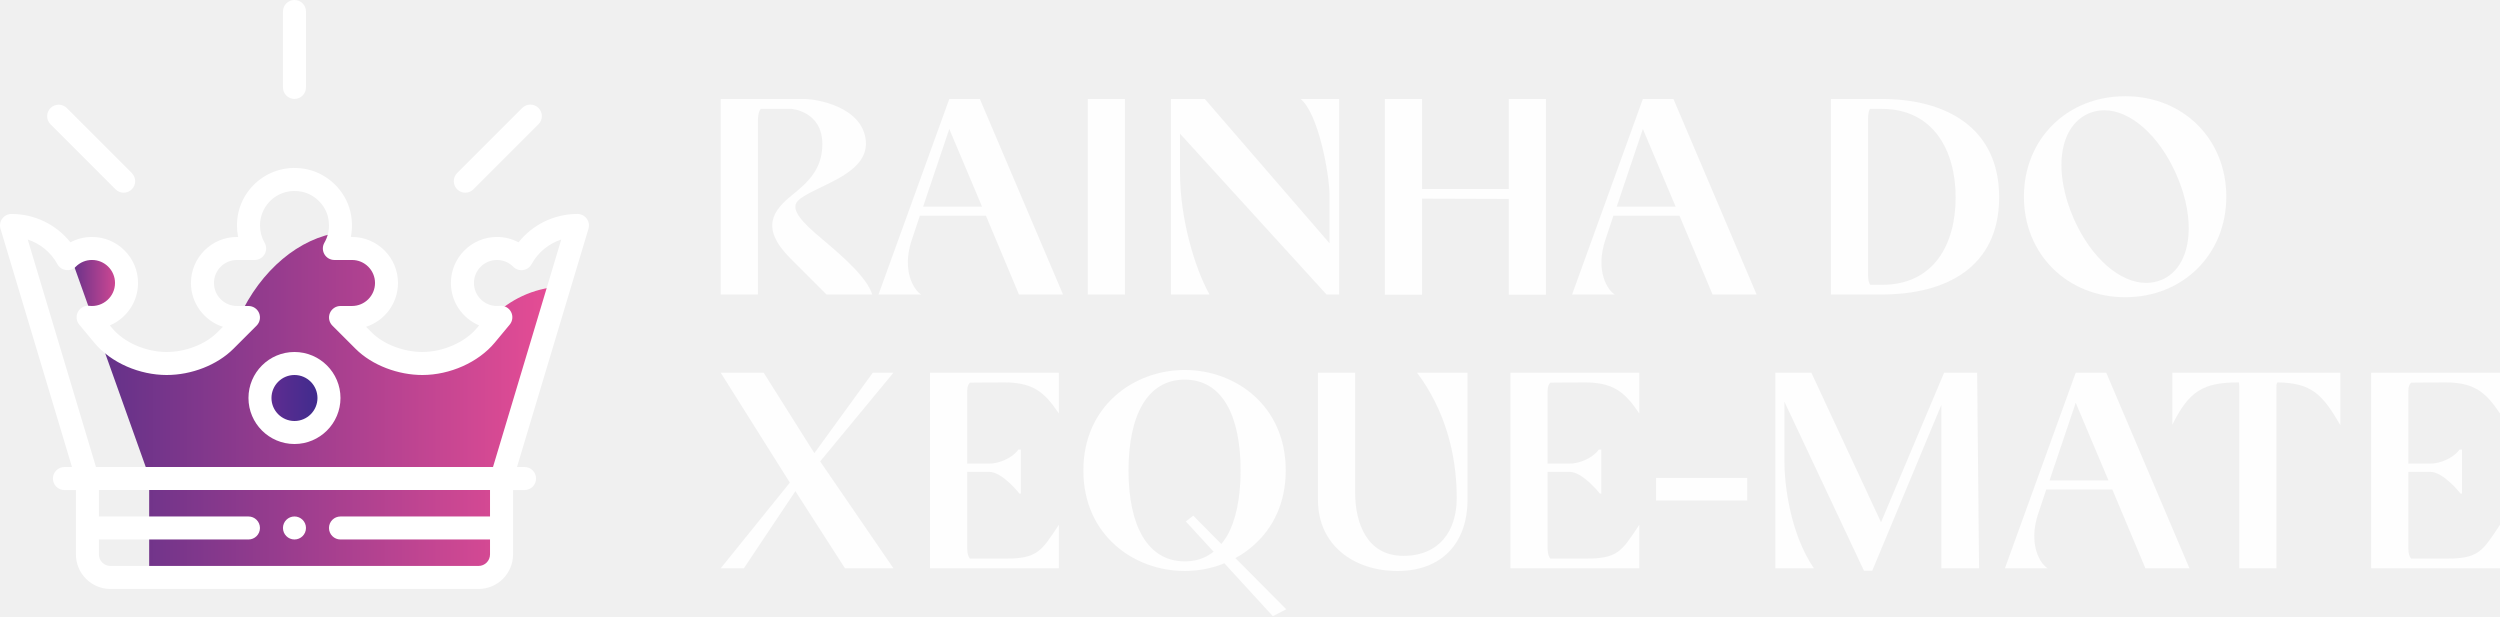
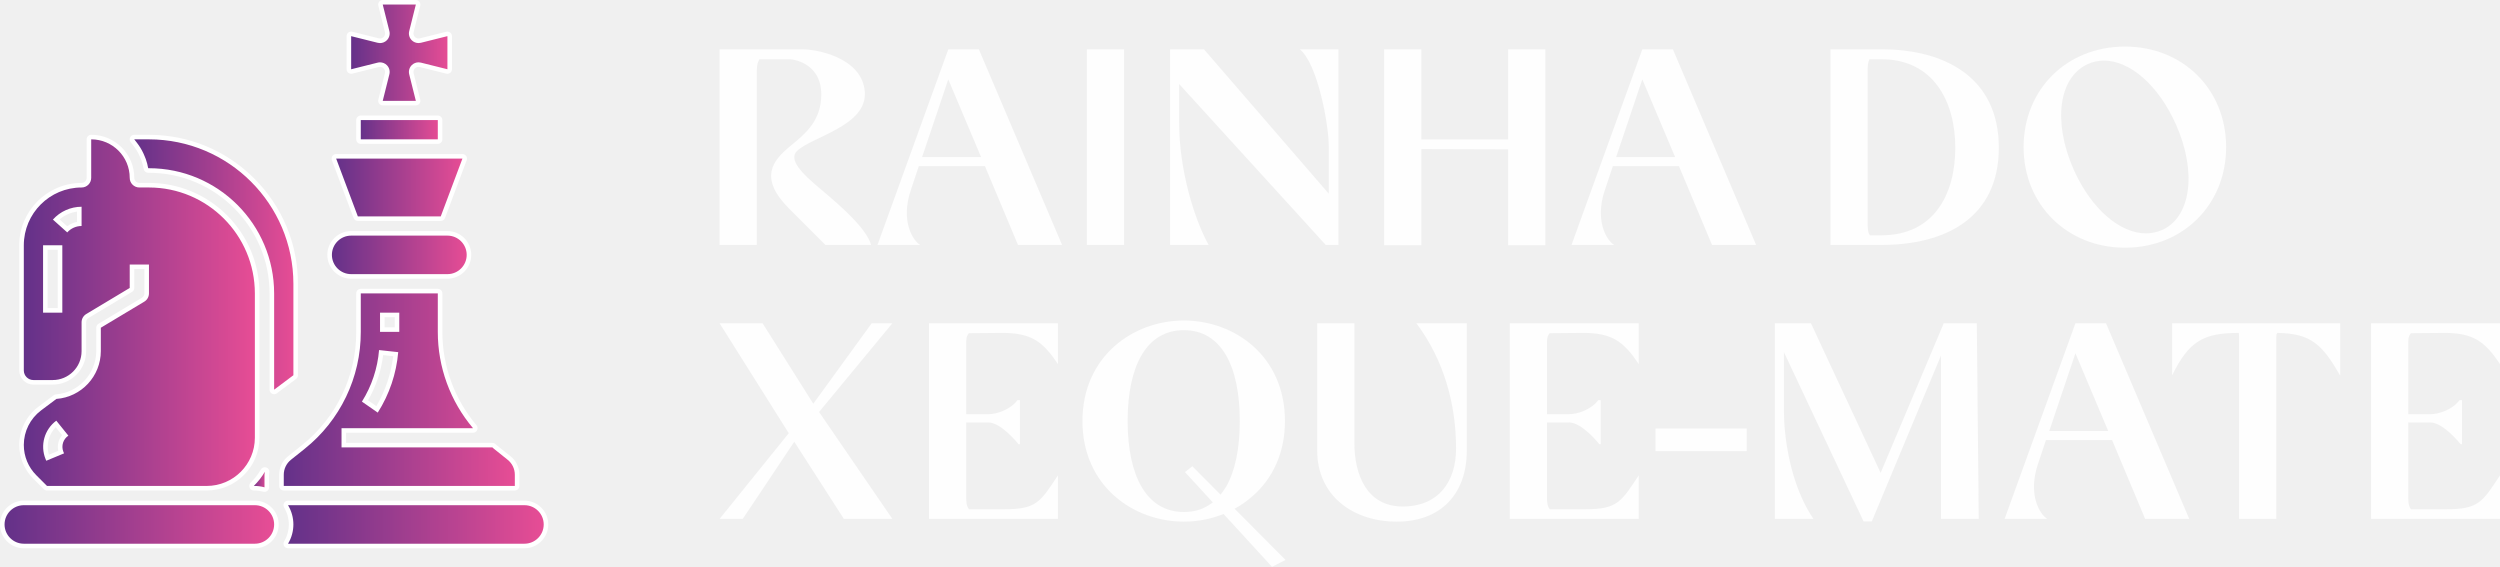
- <svg xmlns="http://www.w3.org/2000/svg" xmlns:xlink="http://www.w3.org/1999/xlink" id="Camada_2" data-name="Camada 2" viewBox="0 0 2743.97 676.28">
+ <svg xmlns="http://www.w3.org/2000/svg" xmlns:xlink="http://www.w3.org/1999/xlink" id="Camada_2" data-name="Camada 2" viewBox="0 0 2742.2 621.75">
  <defs>
    <style>
      .cls-1 {
+         fill: url(#Gradiente_sem_nome_422-5);
+       }
+ 
+       .cls-2 {
+         fill: url(#Gradiente_sem_nome_422-6);
+       }
+ 
+       .cls-3 {
+         fill: url(#Gradiente_sem_nome_422-7);
+       }
+ 
+       .cls-4 {
        fill: #fff;
      }

-       .cls-2 {
+       .cls-5 {
+         fill: url(#Gradiente_sem_nome_422-4);
+       }
+ 
+       .cls-6 {
        fill: url(#Gradiente_sem_nome_422);
      }

-       .cls-3 {
+       .cls-7 {
+         fill: url(#Gradiente_sem_nome_422-3);
+       }
+ 
+       .cls-8 {
+         fill: url(#Gradiente_sem_nome_422-8);
+       }
+ 
+       .cls-9 {
        fill: url(#Gradiente_sem_nome_422-2);
      }

-       .cls-4 {
+       .cls-10 {
+         fill: url(#Gradiente_sem_nome_422-9);
+       }
+ 
+       .cls-11 {
        fill: #fefefe;
      }

-       .cls-5 {
-         fill: url(#Gradiente_sem_nome_18);
+       .cls-12 {
+         fill: url(#Gradiente_sem_nome_422-10);
      }
    </style>
-     <linearGradient id="Gradiente_sem_nome_422" data-name="Gradiente sem nome 422" x1="104.82" y1="444.47" x2="613.64" y2="444.47" gradientUnits="userSpaceOnUse">
+     <linearGradient id="Gradiente_sem_nome_422" data-name="Gradiente sem nome 422" x1="366.23" y1="205.65" x2="509.72" y2="205.65" gradientUnits="userSpaceOnUse">
      <stop offset="0" stop-color="#623189" />
      <stop offset="1" stop-color="#e84d95" />
    </linearGradient>
-     <linearGradient id="Gradiente_sem_nome_18" data-name="Gradiente sem nome 18" x1="285.33" y1="436.84" x2="361.09" y2="436.84" gradientUnits="userSpaceOnUse">
-       <stop offset="0" stop-color="#662c91" />
-       <stop offset="1" stop-color="#392c8d" />
-     </linearGradient>
-     <linearGradient id="Gradiente_sem_nome_422-2" data-name="Gradiente sem nome 422" x1="77.37" y1="310.58" x2="138.88" y2="310.58" xlink:href="#Gradiente_sem_nome_422" />
+     <linearGradient id="Gradiente_sem_nome_422-2" data-name="Gradiente sem nome 422" x1="361.55" y1="279.57" x2="514.4" y2="279.57" xlink:href="#Gradiente_sem_nome_422" />
+     <linearGradient id="Gradiente_sem_nome_422-3" data-name="Gradiente sem nome 422" x1="23.62" y1="342.93" x2="282.07" y2="342.93" xlink:href="#Gradiente_sem_nome_422" />
+     <linearGradient id="Gradiente_sem_nome_422-4" data-name="Gradiente sem nome 422" x1="275.9" y1="526" x2="293" y2="526" xlink:href="#Gradiente_sem_nome_422" />
+     <linearGradient id="Gradiente_sem_nome_422-5" data-name="Gradiente sem nome 422" x1="393.23" y1="142.29" x2="482.72" y2="142.29" xlink:href="#Gradiente_sem_nome_422" />
+     <linearGradient id="Gradiente_sem_nome_422-6" data-name="Gradiente sem nome 422" x1="382.67" y1="57.8" x2="493.28" y2="57.8" xlink:href="#Gradiente_sem_nome_422" />
+     <linearGradient id="Gradiente_sem_nome_422-7" data-name="Gradiente sem nome 422" x1="313.44" y1="575.26" x2="598.88" y2="575.26" xlink:href="#Gradiente_sem_nome_422" />
+     <linearGradient id="Gradiente_sem_nome_422-8" data-name="Gradiente sem nome 422" x1="2.5" y1="575.26" x2="303.19" y2="575.26" xlink:href="#Gradiente_sem_nome_422" />
+     <linearGradient id="Gradiente_sem_nome_422-9" data-name="Gradiente sem nome 422" x1="144.74" y1="290.13" x2="324.31" y2="290.13" xlink:href="#Gradiente_sem_nome_422" />
+     <linearGradient id="Gradiente_sem_nome_422-10" data-name="Gradiente sem nome 422" x1="308.75" y1="427.42" x2="567.2" y2="427.42" xlink:href="#Gradiente_sem_nome_422" />
  </defs>
  <g id="Camada_1-2" data-name="Camada 1">
    <g>
      <g>
-         <path class="cls-4" d="M791.08,323.21V108.64h91.57c13,0,64.37,8.16,67.7,46.24,3.02,38.08-58.33,49.26-74.65,65.58-9.07,9.37,5.74,24.48,25.69,41.1,24.48,20.55,50.47,43.52,55.91,61.65h-50.17l-39.59-39.59c-34.15-34.15-18.13-53.19,1.51-69.21,17.53-14.2,33.55-28.41,33.55-56.21,0-36.27-33.85-38.68-33.85-38.68h-33.85c-3.02,4.23-3.02,9.97-3.02,14.81v188.88h-40.8Z" />
-         <path class="cls-4" d="M1000.82,263.07c-11.48,34.15,2.42,55.61,10.28,60.14h-46.84l77.67-214.57h33.55l91.27,214.57h-48.35l-36.27-86.43h-72.53l-8.76,26.29ZM1077.88,226.8l-35.96-85.22-28.71,85.22h64.67Z" />
-         <path class="cls-4" d="M1193.93,323.21V108.64h40.8v214.57h-40.8Z" />
-         <path class="cls-4" d="M1295.17,189.63c0,50.17,16.02,104.26,32.34,133.58h-42.31V108.64h37.17l136.9,158.36v-52.28c0-23.27-12.09-90.06-31.73-106.08h42.31v214.57h-13.9l-160.78-176.49v42.92Z" />
-         <path class="cls-4" d="M1560.81,323.51h-40.8V108.64h40.8v98.82h95.2v-98.82h40.8v214.88h-40.8v-105.17l-95.2-.3v105.47Z" />
-         <path class="cls-4" d="M1762.08,263.07c-11.48,34.15,2.42,55.61,10.28,60.14h-46.84l77.67-214.57h33.55l91.27,214.57h-48.35l-36.27-86.43h-72.53l-8.76,26.29ZM1839.15,226.8l-35.96-85.22-28.71,85.22h64.67Z" />
-         <path class="cls-4" d="M2009.59,323.21V108.64h55.91c69.51,0,128.74,30.83,128.74,107.89s-58.63,106.68-128.74,106.68h-55.91ZM2065.5,312.63c57.12,0,80.99-44.43,80.99-96.1s-24.78-97.01-80.99-97.01h-13c-2.12,3.32-2.12,8.46-2.12,12.39v168.03c0,3.93,0,9.37,2.42,12.69h12.69Z" />
-         <path class="cls-4" d="M2332.65,105.61c63.46,0,110.91,46.84,110.91,110.31s-47.75,110.31-110.91,110.31-111.22-46.84-111.22-110.31,47.45-110.31,111.22-110.31ZM2355.62,310.52c6.04,0,11.79-1.21,17.53-3.63,31.73-13.9,38.68-63.47,15.41-115.75-19.34-43.52-50.77-70.11-78.88-70.11-6.04,0-12.09,1.21-17.53,3.63-32.34,14.51-38.99,63.46-15.72,116.05,19.34,43.22,50.77,69.81,79.18,69.81Z" />
-         <path class="cls-4" d="M816.47,623.7h-25.39l75.86-93.99-75.86-120.58h47.15l55.61,88.25,64.07-88.25h22.67l-80.39,97.31,80.39,117.26h-53.19l-54.4-84.62-56.51,84.62Z" />
-         <path class="cls-4" d="M1061.56,600.43c0,4.23.3,9.37,3.02,12.69h38.99c35.06,0,39.29-7.86,58.63-37.17v47.75h-141.44v-214.57h141.44v44.73c-16.62-24.78-29.32-34.45-62.26-34.15l-35.36.3c-3.32,3.32-3.02,8.46-3.02,12.69v76.16h24.18c9.67,0,24.48-5.14,32.04-15.41h2.72v48.35h-1.51s-18.74-23.88-33.24-23.88h-24.18v82.5Z" />
-         <path class="cls-4" d="M1397.02,676.28l-53.19-58.03-3.02,1.21c-13,4.84-26.59,7.25-40.5,7.25-55.61,0-111.22-39.29-111.22-110.31s55.61-110.31,111.22-110.31,110.91,38.99,110.91,110.31c0,35.36-13.9,63.16-34.75,81.6-6.35,5.74-13,10.58-20.55,14.51l55.91,56.21-14.81,7.56ZM1309.68,565.97l30.83,31.13c2.12-2.72,4.23-5.44,6.04-8.46,9.97-17.23,15.11-42.01,15.11-72.23,0-60.44-20.25-99.73-61.35-99.73s-61.65,39.29-61.65,99.73,20.85,99.73,61.65,99.73c10.28,0,19.34-2.42,26.9-7.25,1.51-.91,3.32-2.12,4.84-3.32l-30.52-33.24,8.16-6.35Z" />
-         <path class="cls-4" d="M1610.68,548.75c0,47.75-28.71,77.97-76.76,77.97s-87.34-28.41-87.34-77.97v-139.62h40.8v131.46c0,34.15,13.3,69.51,52.89,69.51s58.63-27.5,58.63-63.47c0-48.35-13-96.71-43.52-137.51h55.31v139.62Z" />
-         <path class="cls-4" d="M1698.62,600.43c0,4.23.3,9.37,3.02,12.69h38.99c35.06,0,39.29-7.86,58.63-37.17v47.75h-141.44v-214.57h141.44v44.73c-16.62-24.78-29.32-34.45-62.26-34.15l-35.36.3c-3.32,3.32-3.02,8.46-3.02,12.69v76.16h24.18c9.67,0,24.48-5.14,32.04-15.41h2.72v48.35h-1.51s-18.74-23.88-33.24-23.88h-24.18v82.5Z" />
-         <path class="cls-4" d="M1817.69,524.57h100.03v24.78h-100.03v-24.78Z" />
-         <path class="cls-4" d="M2045.86,626.42l-87.34-185.56v65.28c0,25.08,6.04,78.88,32.34,117.56h-42.31v-214.57h39.59l76.46,164.1,69.21-164.1h36.27l2.12,214.57h-41.4v-179.21l-75.86,181.93h-9.07Z" />
-         <path class="cls-4" d="M2237.16,563.56c-11.48,34.15,2.42,55.61,10.28,60.14h-46.84l77.67-214.57h33.55l91.27,214.57h-48.35l-36.27-86.43h-72.53l-8.76,26.29ZM2314.23,527.29l-35.96-85.22-28.71,85.22h64.67Z" />
-         <path class="cls-4" d="M2498.58,623.7h-40.8v-199.76c0-1.51-.3-2.72-.3-4.23-38.99,0-54.7,9.07-73.14,46.54v-57.12h184.35v57.42c-19.64-33.85-31.43-46.24-68.91-46.84-1.21,1.21-1.21,3.32-1.21,4.83v199.16Z" />
-         <path class="cls-4" d="M2643.33,600.43c0,4.23.3,9.37,3.02,12.69h38.99c35.06,0,39.29-7.86,58.63-37.17v47.75h-141.44v-214.57h141.44v44.73c-16.62-24.78-29.32-34.45-62.26-34.15l-35.36.3c-3.32,3.32-3.02,8.46-3.02,12.69v76.16h24.18c9.67,0,24.48-5.14,32.04-15.41h2.72v48.35h-1.51s-18.74-23.88-33.24-23.88h-24.18v82.5Z" />
+         <path class="cls-11" d="M789.32,268.68V54.1h91.57c13,0,64.37,8.16,67.7,46.24,3.02,38.08-58.33,49.26-74.65,65.58-9.07,9.37,5.74,24.48,25.69,41.1,24.48,20.55,50.47,43.52,55.91,61.65h-50.17l-39.59-39.59c-34.15-34.15-18.13-53.19,1.51-69.21,17.53-14.2,33.55-28.41,33.55-56.21,0-36.27-33.85-38.68-33.85-38.68h-33.85c-3.02,4.23-3.02,9.97-3.02,14.81v188.88h-40.8Z" />
+         <path class="cls-11" d="M999.05,208.54c-11.48,34.15,2.42,55.61,10.28,60.14h-46.84l77.67-214.57h33.55l91.27,214.57h-48.35l-36.27-86.43h-72.53l-8.76,26.29ZM1076.11,172.27l-35.96-85.22-28.71,85.22h64.67Z" />
+         <path class="cls-11" d="M1192.16,268.68V54.1h40.8v214.57h-40.8Z" />
+         <path class="cls-11" d="M1293.4,135.1c0,50.17,16.02,104.26,32.34,133.58h-42.31V54.1h37.17l136.9,158.36v-52.28c0-23.27-12.09-90.06-31.73-106.08h42.31v214.57h-13.9l-160.78-176.49v42.92Z" />
+         <path class="cls-11" d="M1559.04,268.98h-40.8V54.1h40.8v98.82h95.2V54.1h40.8v214.88h-40.8v-105.17l-95.2-.3v105.47Z" />
+         <path class="cls-11" d="M1760.31,208.54c-11.48,34.15,2.42,55.61,10.28,60.14h-46.84l77.67-214.57h33.55l91.27,214.57h-48.35l-36.27-86.43h-72.53l-8.76,26.29ZM1837.38,172.27l-35.96-85.22-28.71,85.22h64.67Z" />
+         <path class="cls-11" d="M2007.82,268.68V54.1h55.91c69.51,0,128.74,30.83,128.74,107.89s-58.63,106.68-128.74,106.68h-55.91ZM2063.73,258.1c57.12,0,80.99-44.43,80.99-96.1s-24.78-97.01-80.99-97.01h-13c-2.12,3.32-2.12,8.46-2.12,12.39v168.03c0,3.93,0,9.37,2.42,12.69h12.69Z" />
+         <path class="cls-11" d="M2330.88,51.08c63.46,0,110.91,46.84,110.91,110.31s-47.75,110.31-110.91,110.31-111.22-46.84-111.22-110.31,47.45-110.31,111.22-110.31ZM2353.85,255.98c6.04,0,11.79-1.21,17.53-3.63,31.73-13.9,38.68-63.47,15.41-115.75-19.34-43.52-50.77-70.11-78.88-70.11-6.04,0-12.09,1.21-17.53,3.63-32.34,14.51-38.99,63.46-15.72,116.05,19.34,43.22,50.77,69.81,79.18,69.81Z" />
+         <path class="cls-11" d="M814.7,569.16h-25.39l75.86-93.99-75.86-120.58h47.15l55.61,88.25,64.07-88.25h22.67l-80.39,97.31,80.39,117.26h-53.19l-54.4-84.62-56.51,84.62Z" />
+         <path class="cls-11" d="M1059.8,545.89c0,4.23.3,9.37,3.02,12.69h38.99c35.06,0,39.29-7.86,58.63-37.17v47.75h-141.44v-214.57h141.44v44.73c-16.62-24.78-29.32-34.45-62.26-34.15l-35.36.3c-3.32,3.32-3.02,8.46-3.02,12.69v76.16h24.18c9.67,0,24.48-5.14,32.04-15.41h2.72v48.35h-1.51s-18.74-23.88-33.24-23.88h-24.18v82.5Z" />
+         <path class="cls-11" d="M1395.25,621.75l-53.19-58.03-3.02,1.21c-13,4.84-26.59,7.25-40.5,7.25-55.61,0-111.22-39.29-111.22-110.31s55.61-110.31,111.22-110.31,110.91,38.99,110.91,110.31c0,35.36-13.9,63.16-34.75,81.6-6.35,5.74-13,10.58-20.55,14.51l55.91,56.21-14.81,7.56ZM1307.91,511.44l30.83,31.13c2.12-2.72,4.23-5.44,6.04-8.46,9.97-17.23,15.11-42.01,15.11-72.23,0-60.44-20.25-99.73-61.35-99.73s-61.65,39.29-61.65,99.73,20.85,99.73,61.65,99.73c10.28,0,19.34-2.42,26.9-7.25,1.51-.91,3.32-2.12,4.84-3.32l-30.52-33.24,8.16-6.35Z" />
+         <path class="cls-11" d="M1608.91,494.21c0,47.75-28.71,77.97-76.76,77.97s-87.34-28.41-87.34-77.97v-139.62h40.8v131.46c0,34.15,13.3,69.51,52.89,69.51s58.63-27.5,58.63-63.47c0-48.35-13-96.71-43.52-137.51h55.31v139.62Z" />
+         <path class="cls-11" d="M1696.86,545.89c0,4.23.3,9.37,3.02,12.69h38.99c35.06,0,39.29-7.86,58.63-37.17v47.75h-141.44v-214.57h141.44v44.73c-16.62-24.78-29.32-34.45-62.26-34.15l-35.36.3c-3.32,3.32-3.02,8.46-3.02,12.69v76.16h24.18c9.67,0,24.48-5.14,32.04-15.41h2.72v48.35h-1.51s-18.74-23.88-33.24-23.88h-24.18v82.5Z" />
+         <path class="cls-11" d="M1815.93,470.04h100.03v24.78h-100.03v-24.78Z" />
+         <path class="cls-11" d="M2044.1,571.88l-87.34-185.56v65.28c0,25.08,6.04,78.88,32.34,117.56h-42.31v-214.57h39.59l76.46,164.1,69.21-164.1h36.27l2.12,214.57h-41.4v-179.21l-75.86,181.93h-9.07Z" />
+         <path class="cls-11" d="M2235.39,509.02c-11.48,34.15,2.42,55.61,10.28,60.14h-46.84l77.67-214.57h33.55l91.27,214.57h-48.35l-36.27-86.43h-72.53l-8.76,26.29ZM2312.46,472.75l-35.96-85.22-28.71,85.22h64.67Z" />
+         <path class="cls-11" d="M2496.81,569.16h-40.8v-199.76c0-1.51-.3-2.72-.3-4.23-38.99,0-54.7,9.07-73.14,46.54v-57.12h184.35v57.42c-19.64-33.85-31.43-46.24-68.91-46.84-1.21,1.21-1.21,3.32-1.21,4.83v199.16Z" />
+         <path class="cls-11" d="M2641.57,545.89c0,4.23.3,9.37,3.02,12.69h38.99c35.06,0,39.29-7.86,58.63-37.17v47.75h-141.44v-214.57h141.44v44.73c-16.62-24.78-29.32-34.45-62.26-34.15l-35.36.3c-3.32,3.32-3.02,8.46-3.02,12.69v76.16h24.18c9.67,0,24.48-5.14,32.04-15.41h2.72v48.35h-1.51s-18.74-23.88-33.24-23.88h-24.18v82.5Z" />
      </g>
      <g>
-         <path class="cls-2" d="M540.36,348.13c3.04.41,6.17.46,9.35.09l-16.45,19.8c-4.6,5.53-10.12,10.39-16.25,14.53-7.67,5.18-16.29,9.23-25.25,12-9.28,2.88-18.92,4.41-28.24,4.41-22.88,0-48.42-9.12-64.41-25.11l-25.39-25.39h12.63c20.92,0,37.88-16.96,37.88-37.88s-16.96-37.88-37.88-37.88h-19.38c3.08-5.32,5.21-11.25,6.17-17.57-44.28,5.67-86.95,41.16-110.7,93.32h10.28l-17.19,17.19-8.2,8.2c-16.07,16.07-41.68,25.11-64.41,25.11-25.8,0-53.65-11.56-69.74-30.94l-8.34-10.04,58.89,165.14v110.68h361.51c13.95,0,25.25-11.3,25.25-25.25v-83.33l2.01-6.7,61.17-203.89c-28.61,1.87-54.34,14.33-73.29,33.5Z" />
-         <circle class="cls-5" cx="323.21" cy="436.84" r="37.88" />
-         <path class="cls-3" d="M138.88,310.58c0-20.92-16.96-37.88-37.88-37.88-8.94,0-17.16,3.1-23.64,8.29l24.06,67.46c20.26-.18,37.45-16.7,37.45-37.88Z" />
-         <path class="cls-1" d="M323.21,592.13c6.97,0,12.63-5.66,12.63-12.63s-5.66-12.63-12.63-12.63-12.63,5.66-12.63,12.63,5.66,12.63,12.63,12.63Z" />
-         <path class="cls-1" d="M310.58,12.63v83.33c0,6.97,5.65,12.63,12.63,12.63s12.63-5.65,12.63-12.63V12.63c0-6.97-5.65-12.63-12.63-12.63s-12.63,5.65-12.63,12.63Z" />
-         <path class="cls-1" d="M55.46,118.59c-4.93,4.93-4.93,12.92,0,17.86l71.35,71.35c4.93,4.93,12.92,4.93,17.86,0,4.93-4.93,4.93-12.92,0-17.86l-71.35-71.35c-4.93-4.93-12.93-4.93-17.86,0Z" />
-         <path class="cls-1" d="M573.18,118.51l-71.42,71.42c-4.93,4.93-4.93,12.92,0,17.86,4.93,4.93,12.92,4.93,17.86,0l71.42-71.42c4.93-4.93,4.93-12.92,0-17.86-4.93-4.93-12.92-4.93-17.86,0Z" />
-         <path class="cls-1" d="M633.79,234.83c-25.44,0-49.14,11.65-64.66,31.13-7.21-3.84-15.3-5.88-23.72-5.88-27.85,0-50.5,22.66-50.5,50.5,0,20.92,12.79,38.91,30.96,46.57l-2.32,2.8c-13.12,15.78-37.25,26.39-60.04,26.39-19.33,0-41.77-7.7-55.49-21.41l-6.25-6.25c20.32-6.54,35.06-25.62,35.06-48.09,0-27.85-22.66-50.5-50.5-50.5h-1.28c1.81-8.95,1.69-18.33-.45-27.56-5.38-23.19-24.72-42-48.12-46.82-40.14-8.27-76.4,22.1-76.4,61.76,0,4.26.43,8.49,1.27,12.63h-1.27c-27.85,0-50.5,22.66-50.5,50.5,0,22.46,14.74,41.55,35.06,48.09l-6.25,6.25c-13.01,13.01-34.79,21.41-55.49,21.41-22.04,0-46.35-9.9-60.03-26.39l-2.32-2.8c18.17-7.66,30.96-25.65,30.96-46.57,0-27.85-22.66-50.5-50.5-50.5-8.42,0-16.51,2.04-23.72,5.88-15.52-19.48-39.22-31.13-64.66-31.13-3.99,0-7.75,1.89-10.13,5.09s-3.11,7.34-1.96,11.16l78.45,261.51h-8.28c-6.97,0-12.63,5.65-12.63,12.63s5.65,12.63,12.63,12.63h12.63v70.7c0,20.88,16.99,37.88,37.88,37.88h404.01c20.88,0,37.88-16.99,37.88-37.88v-70.7h12.63c6.97,0,12.63-5.65,12.63-12.63s-5.65-12.63-12.63-12.63h-8.28l78.45-261.51c1.15-3.82.42-7.96-1.96-11.16-2.38-3.2-6.14-5.09-10.13-5.09ZM537.84,566.88h-164.13c-6.97,0-12.63,5.65-12.63,12.63s5.65,12.63,12.63,12.63h164.13v16.41c0,6.96-5.66,12.63-12.63,12.63H121.2c-6.96,0-12.63-5.66-12.63-12.63v-16.41h164.13c6.97,0,12.63-5.65,12.63-12.63s-5.65-12.63-12.63-12.63H108.58v-29.04h429.26v29.04ZM541.07,512.59H105.35L30.44,262.91c13.71,4.47,25.46,14.02,32.59,27.06,4.06,7.44,14.14,8.81,20.06,2.83,4.76-4.81,11.12-7.46,17.91-7.46,13.92,0,25.25,11.33,25.25,25.25,0,15.25-13.42,26.81-28.08,25.1-5.13-.59-10.1,1.98-12.56,6.52-2.46,4.54-1.91,10.12,1.39,14.09l16.45,19.79c18.73,22.56,50.28,35.51,79.46,35.51,27.47,0,55.57-11.04,73.34-28.81l25.39-25.39c3.61-3.61,4.69-9.04,2.74-13.76-1.95-4.72-6.56-7.79-11.66-7.79h-12.63c-13.92,0-25.25-11.33-25.25-25.25s11.33-25.25,25.25-25.25h19.38c4.51,0,8.68-2.41,10.94-6.32,2.25-3.91,2.25-8.72,0-12.63-3.31-5.72-5.06-12.27-5.06-18.93,0-23.31,21.18-42.15,46.06-37.02,13.7,2.82,25.47,14.25,28.62,27.79,2.91,12.55-.56,22.24-3.98,28.16-2.26,3.91-2.26,8.72,0,12.63,2.25,3.91,6.42,6.32,10.94,6.32h19.38c13.92,0,25.25,11.33,25.25,25.25s-11.33,25.25-25.25,25.25h-12.63c-5.11,0-9.71,3.08-11.66,7.79-1.95,4.72-.87,10.15,2.74,13.76l25.39,25.39c18.49,18.49,47.3,28.81,73.34,28.81,30.34,0,61.52-13.93,79.45-35.5l16.45-19.8c3.3-3.97,3.85-9.55,1.39-14.09-2.46-4.54-7.44-7.12-12.56-6.52-.9.1-1.82.16-2.83.16-13.92,0-25.25-11.33-25.25-25.25s11.33-25.25,25.25-25.25c6.79,0,13.16,2.65,17.91,7.46,2.81,2.84,6.79,4.18,10.74,3.62,3.95-.56,7.41-2.95,9.32-6.45,7.12-13.04,18.88-22.59,32.59-27.06l-74.9,249.68Z" />
-         <path class="cls-1" d="M323.21,386.34c-27.85,0-50.5,22.66-50.5,50.5s22.66,50.5,50.5,50.5,50.5-22.66,50.5-50.5-22.66-50.5-50.5-50.5ZM323.21,462.09c-13.92,0-25.25-11.33-25.25-25.25s11.33-25.25,25.25-25.25,25.25,11.33,25.25,25.25-11.33,25.25-25.25,25.25Z" />
+         <g>
+           <path class="cls-6" d="M392.49,239.83c-1.04,0-1.97-.65-2.34-1.62l-23.76-63.36c-.29-.77-.18-1.63.29-2.3s1.23-1.08,2.05-1.08h138.49c.82,0,1.59.4,2.05,1.08s.57,1.53.29,2.3l-23.76,63.36c-.37.98-1.3,1.62-2.34,1.62h-90.97Z" />
+           <path class="cls-4" d="M507.22,173.97h0M507.22,173.97l-23.76,63.36h-90.97l-23.76-63.36h138.49M507.23,168.97h-138.5c-1.64,0-3.18.8-4.11,2.15-.93,1.35-1.15,3.07-.57,4.6l23.76,63.36c.73,1.95,2.6,3.24,4.68,3.24h90.97c2.08,0,3.95-1.29,4.68-3.24l23.7-63.19c.25-.59.38-1.24.38-1.92,0-2.76-2.24-5-5-5h0ZM507.22,178.97h0,0Z" />
+         </g>
+         <g>
+           <path class="cls-9" d="M385.17,303.19c-13.02,0-23.62-10.6-23.62-23.62s10.6-23.62,23.62-23.62h105.6c13.02,0,23.62,10.6,23.62,23.62s-10.6,23.62-23.62,23.62h-105.6Z" />
+           <path class="cls-4" d="M490.78,258.45c11.66,0,21.12,9.46,21.12,21.12s-9.46,21.12-21.12,21.12h-105.6c-11.66,0-21.12-9.46-21.12-21.12s9.46-21.12,21.12-21.12h105.6M490.78,253.45h-105.6c-14.4,0-26.12,11.72-26.12,26.12s11.72,26.12,26.12,26.12h105.6c14.4,0,26.12-11.72,26.12-26.12s-11.72-26.12-26.12-26.12h0Z" />
+         </g>
+         <g>
+           <path class="cls-7" d="M51.56,535.52c-.66,0-1.3-.26-1.77-.73l-11.62-11.62c-9.3-9.25-14.61-22.08-14.56-35.21.04-15.52,7.46-30.36,19.85-39.71l16.9-12.68c.38-.29.84-.46,1.31-.49,25.96-1.96,46.35-23.88,46.43-49.9v-25.7c0-.88.46-1.69,1.21-2.14l47.68-28.61c2.41-1.45,3.91-4.09,3.91-6.91v-29.18h-16.12v23.2c0,.88-.46,1.69-1.21,2.14l-47.68,28.61c-2.41,1.45-3.91,4.09-3.91,6.91v31.68c0,18.85-15.33,34.18-34.18,34.18h-21.12c-7.2,0-13.06-5.86-13.06-13.06v-137.29c.04-36.28,29.58-65.83,65.86-65.86,4.45,0,8.06-3.62,8.06-8.06v-42.24c0-1.38,1.12-2.5,2.5-2.5,24.67,0,44.74,20.07,44.74,44.74,0,4.44,3.62,8.06,8.06,8.06h10.56c65.35.08,118.58,53.31,118.66,118.66v158.41c-.04,30.46-24.84,55.26-55.3,55.3H51.56ZM61.37,464.94c-10.6,9.11-14.4,24.02-9.26,37.18l14.89-6.19c-2.37-6.64-.54-13.82,4.48-18.44l-10.1-12.55ZM65.86,340.43v-68.92h-16.12v68.92h16.12ZM73.65,251.49c3.7-3.34,8.38-5.43,13.33-5.97v-16.17c-9.53.61-18.56,4.65-25.37,11.35l12.04,10.79Z" />
+           <path class="cls-4" d="M100.04,152.85c23.33,0,42.24,18.91,42.24,42.24,0,5.83,4.73,10.56,10.56,10.56h10.56c64.13.08,116.09,52.04,116.16,116.16v158.41c-.04,29.15-23.65,52.77-52.8,52.8H51.56l-11.62-11.62c-8.89-8.85-13.87-20.89-13.82-33.43.04-14.83,7.01-28.79,18.85-37.73l16.89-12.67c27.43-2.07,48.66-24.89,48.74-52.39v-25.7l47.68-28.61c3.18-1.91,5.12-5.34,5.12-9.05v-31.68h-21.12v25.71l-47.68,28.61c-3.18,1.91-5.12,5.34-5.12,9.05v31.68c0,17.5-14.19,31.68-31.68,31.68h-21.12c-5.83,0-10.56-4.73-10.56-10.56v-137.29c.04-34.98,28.38-63.33,63.36-63.36,5.83,0,10.56-4.73,10.56-10.56v-42.24M73.75,254.93c4.01-4.47,9.73-7.03,15.74-7.04v-21.12c-12.01.02-23.45,5.14-31.46,14.08l15.72,14.09M47.24,342.93h21.12v-73.92h-21.12v73.92M50.75,505.39l19.5-8.11-.83-1.99c-2.42-6.4-.11-13.62,5.57-17.42l-13.24-16.45c-13.03,9.66-17.89,26.91-11.84,41.95l.84,2.01M100.04,147.85c-2.76,0-5,2.24-5,5v42.24c0,3.07-2.49,5.56-5.56,5.56-37.66.04-68.32,30.7-68.36,68.36v137.29c0,8.58,6.98,15.56,15.56,15.56h21.12c20.23,0,36.68-16.46,36.68-36.68v-31.68c0-1.94,1.03-3.76,2.69-4.76l47.68-28.61c1.51-.9,2.43-2.53,2.43-4.29v-20.71h11.12v26.68c0,1.94-1.03,3.77-2.7,4.76l-47.68,28.61c-1.51.9-2.43,2.53-2.43,4.29v25.7c-.07,24.72-19.45,45.54-44.11,47.4-.95.07-1.86.41-2.62.99l-16.89,12.67c-13.02,9.83-20.81,25.42-20.85,41.72-.05,13.78,5.53,27.27,15.3,36.99l11.61,11.61c.94.94,2.21,1.46,3.54,1.46h175.21c31.84-.04,57.76-25.97,57.8-57.8v-158.41c-.04-32.35-12.66-62.76-35.53-85.64s-53.28-35.49-85.63-35.53h-10.57c-3.07,0-5.56-2.49-5.56-5.56,0-26.05-21.19-47.24-47.24-47.24h0ZM65.34,240.68c5.43-4.62,12.09-7.6,19.15-8.57v11.27c-3.9.77-7.59,2.42-10.76,4.82l-8.38-7.51h0ZM52.24,274.01h11.12v63.92h-11.12v-63.92h0ZM53.6,498.79c-3.18-10.71-.25-22.28,7.51-30.19l7.03,8.74c-4,4.69-5.6,11.02-4.18,17.14l-10.36,4.31h0Z" />
+         </g>
+         <g>
+           <path class="cls-5" d="M290.13,537.02c-.22,0-.45-.03-.67-.09-3.21-.89-6.55-1.37-9.92-1.41h-1.14c-1.02,0-1.93-.61-2.31-1.55-.38-.94-.16-2.02.56-2.73,4.55-4.47,8.49-9.52,11.7-15.01.46-.78,1.29-1.24,2.16-1.24.25,0,.5.04.75.11,1.11.35,1.84,1.42,1.74,2.58-.04.51-.12,1.02-.19,1.53-.09.57-.17,1.1-.17,1.58v13.73c0,.78-.37,1.52-.99,1.99-.44.33-.97.51-1.51.51Z" />
+           <path class="cls-4" d="M290.5,517.48c-.09,1.11-.37,2.18-.37,3.31v13.73c-3.44-.95-6.99-1.45-10.56-1.5h-1.17c4.7-4.62,8.78-9.84,12.1-15.54M290.5,512.48c-1.74,0-3.4.91-4.32,2.48-3.09,5.3-6.89,10.17-11.29,14.49-1.45,1.42-1.89,3.58-1.12,5.46.77,1.88,2.6,3.11,4.63,3.11h1.14c3.14.04,6.26.49,9.26,1.32.44.12.89.18,1.34.18,1.08,0,2.15-.35,3.03-1.02,1.24-.95,1.97-2.42,1.97-3.98v-13.73c0-.29.07-.73.14-1.2.08-.5.16-1.07.22-1.71.18-2.32-1.26-4.47-3.49-5.17-.49-.16-1-.23-1.5-.23h0ZM290.5,522.48h0,0Z" />
+         </g>
+         <g>
+           <rect class="cls-1" x="393.23" y="129.22" width="89.48" height="26.12" rx="2.5" ry="2.5" />
+           <path class="cls-4" d="M480.22,131.72v21.12h-84.48v-21.12h84.48M480.22,126.72h-84.48c-2.76,0-5,2.24-5,5v21.12c0,2.76,2.24,5,5,5h84.48c2.76,0,5-2.24,5-5v-21.12c0-2.76-2.24-5-5-5h0Z" />
+         </g>
+         <g>
+           <path class="cls-2" d="M419.82,113.1c-.77,0-1.5-.35-1.97-.96-.47-.61-.64-1.4-.46-2.14l7.28-29.11c.68-2.73-.13-5.67-2.12-7.66-1.52-1.52-3.55-2.36-5.7-2.36-.66,0-1.31.08-1.95.24l-29.12,7.28c-.2.05-.4.07-.61.07-.55,0-1.09-.18-1.54-.53-.61-.47-.96-1.2-.96-1.97v-36.31c0-.77.35-1.5.96-1.97.44-.35.99-.53,1.54-.53.2,0,.41.02.61.07l29.12,7.28c.64.16,1.29.24,1.95.24,2.16,0,4.18-.84,5.71-2.37,1.99-1.99,2.8-4.92,2.12-7.66l-7.28-29.11c-.19-.75-.02-1.54.46-2.14.47-.61,1.2-.96,1.97-.96h36.31c.77,0,1.5.35,1.97.96.47.61.64,1.4.46,2.14l-7.28,29.11c-.68,2.73.13,5.67,2.12,7.66,1.52,1.52,3.55,2.37,5.71,2.36.66,0,1.31-.08,1.95-.24l29.12-7.28c.2-.05.4-.07.61-.07.55,0,1.09.18,1.54.53.61.47.96,1.2.96,1.97v36.31c0,.77-.35,1.5-.96,1.97-.44.35-.99.53-1.54.53-.2,0-.41-.02-.61-.07l-29.12-7.28c-.64-.16-1.29-.24-1.95-.24-2.16,0-4.18.84-5.71,2.37-1.99,1.99-2.8,4.92-2.12,7.66l7.28,29.11c.19.75.02,1.54-.46,2.14-.47.61-1.2.96-1.97.96h-36.31Z" />
+           <path class="cls-4" d="M456.13,5l-7.28,29.11c-.9,3.6.15,7.4,2.77,10.03,2.01,2.01,4.71,3.1,7.48,3.1.85,0,1.71-.1,2.55-.31l29.12-7.28v36.31l-29.12-7.28c-.85-.21-1.7-.31-2.55-.31-2.77,0-5.47,1.09-7.48,3.1-2.62,2.62-3.67,6.43-2.77,10.03l7.28,29.11h-36.31l7.28-29.11c.9-3.6-.15-7.41-2.78-10.03-2-2-4.7-3.09-7.47-3.09-.85,0-1.71.1-2.55.31l-29.12,7.28v-36.31l29.12,7.28c.85.21,1.7.31,2.55.31,2.77,0,5.47-1.09,7.48-3.1,2.62-2.62,3.67-6.43,2.77-10.03l-7.28-29.11h36.31M456.13,0h-36.31c-1.54,0-2.99.71-3.94,1.92-.95,1.21-1.28,2.8-.91,4.29l7.28,29.11c.47,1.88-.09,3.91-1.46,5.28-1.05,1.05-2.45,1.63-3.94,1.63-.45,0-.9-.06-1.34-.17l-29.12-7.28c-.4-.1-.81-.15-1.21-.15-1.1,0-2.19.37-3.08,1.06-1.21.95-1.92,2.4-1.92,3.94v36.31c0,1.54.71,2.99,1.92,3.94.89.69,1.97,1.06,3.08,1.06.4,0,.81-.05,1.21-.15l29.12-7.28c.44-.11.89-.16,1.34-.16,1.46,0,2.9.59,3.93,1.63,1.37,1.37,1.93,3.4,1.46,5.29l-7.28,29.11c-.37,1.49-.04,3.08.91,4.29.95,1.21,2.4,1.92,3.94,1.92h36.31c1.54,0,2.99-.71,3.94-1.92.95-1.21,1.28-2.8.91-4.29l-7.28-29.11c-.47-1.88.09-3.91,1.46-5.28,1.05-1.05,2.45-1.63,3.94-1.63.45,0,.9.06,1.34.17l29.12,7.28c.4.1.81.15,1.21.15,1.1,0,2.19-.37,3.08-1.06,1.21-.95,1.92-2.4,1.92-3.94v-36.31c0-1.54-.71-2.99-1.92-3.94-.89-.69-1.97-1.06-3.08-1.06-.4,0-.81.05-1.21.15l-29.12,7.28c-.44.11-.89.16-1.34.16-1.49,0-2.89-.58-3.94-1.63-1.37-1.37-1.93-3.4-1.46-5.28l7.28-29.11c.37-1.49.04-3.08-.91-4.29-.95-1.21-2.4-1.92-3.94-1.92h0ZM456.13,10h0,0Z" />
+         </g>
+         <g>
+           <path class="cls-3" d="M315.94,598.88c-.9,0-1.73-.49-2.18-1.27s-.43-1.75.04-2.52c7.37-12.23,7.37-27.43,0-39.66-.47-.77-.48-1.74-.04-2.52s1.28-1.27,2.18-1.27h259.32c13.02,0,23.62,10.6,23.62,23.62s-10.6,23.62-23.62,23.62h-259.32Z" />
+           <path class="cls-4" d="M575.26,554.14c11.66,0,21.12,9.46,21.12,21.12s-9.46,21.12-21.12,21.12h-259.32c7.83-12.99,7.83-29.25,0-42.24h259.32M575.26,549.14h-259.32c-1.8,0-3.47.97-4.35,2.54-.89,1.57-.86,3.5.07,5.04,6.89,11.44,6.89,25.64,0,37.08-.93,1.54-.96,3.47-.07,5.04.89,1.57,2.55,2.54,4.35,2.54h259.32c14.4,0,26.12-11.72,26.12-26.12s-11.72-26.12-26.12-26.12h0Z" />
+         </g>
+         <g>
+           <path class="cls-8" d="M26.12,598.88c-13.02,0-23.62-10.6-23.62-23.62s10.6-23.62,23.62-23.62h253.45c13.02,0,23.62,10.6,23.62,23.62s-10.6,23.62-23.62,23.62H26.12Z" />
+           <path class="cls-4" d="M279.57,554.14c11.66,0,21.12,9.46,21.12,21.12s-9.46,21.12-21.12,21.12H26.12c-11.66,0-21.12-9.46-21.12-21.12s9.46-21.12,21.12-21.12h253.45M279.57,549.14H26.12c-14.4,0-26.12,11.72-26.12,26.12s11.72,26.12,26.12,26.12h253.45c14.4,0,26.12-11.72,26.12-26.12s-11.72-26.12-26.12-26.12h0Z" />
+         </g>
+         <g>
+           <path class="cls-10" d="M300.69,429.92c-.38,0-.76-.09-1.12-.26-.85-.42-1.38-1.29-1.38-2.24v-105.6c-.08-74.25-60.54-134.72-134.79-134.81h-.87c-1.21,0-2.25-.87-2.46-2.07-.56-3.21-1.41-6.42-2.5-9.55-.23-.68-.51-1.33-.8-2.02-.12-.29-.25-.58-.37-.87-.83-2.11-1.78-4.16-2.82-6.11-.44-.83-.91-1.61-1.4-2.45l-.34-.57c-1.14-1.84-2.4-3.67-3.74-5.38-.24-.31-.48-.62-.71-.94-.41-.54-.79-1.05-1.2-1.52-.15-.16-.35-.41-.54-.67-.09-.12-.17-.24-.27-.35-.66-.73-.82-1.79-.42-2.69.4-.9,1.3-1.48,2.28-1.48h16.17c42.96.05,83.35,16.8,113.72,47.18s47.13,70.76,47.18,113.72v100.33c0,.79-.37,1.53-1,2l-21.12,15.84c-.44.33-.97.5-1.5.5Z" />
+           <path class="cls-4" d="M163.41,152.85c87.44.1,158.31,70.96,158.41,158.41v100.32l-21.12,15.84v-105.6c-.08-75.79-61.49-137.22-137.28-137.31h-.88c-.59-3.38-1.47-6.71-2.61-9.95-.36-1.04-.8-2.01-1.21-3.01-.86-2.17-1.83-4.28-2.93-6.34-.57-1.07-1.17-2.06-1.79-3.11-1.2-1.95-2.51-3.83-3.92-5.64-.67-.85-1.27-1.73-1.99-2.55-.29-.32-.54-.72-.84-1.06h16.17M163.41,147.85h-16.17c-1.97,0-3.76,1.16-4.56,2.96-.8,1.8-.48,3.9.84,5.37.03.04.08.11.13.18.17.23.39.53.69.85.34.4.69.86,1.06,1.35.24.33.49.65.74.97,1.27,1.63,2.47,3.36,3.58,5.15l.34.57c.47.8.92,1.55,1.32,2.31,1,1.87,1.9,3.83,2.69,5.83,0,.02.02.04.02.06.12.3.25.6.38.9.27.65.53,1.26.73,1.84,1.07,3.03,1.87,6.11,2.41,9.19.42,2.39,2.5,4.14,4.92,4.14h.88c72.87.08,132.21,59.44,132.28,132.31v105.6c0,1.89,1.07,3.62,2.76,4.47.71.35,1.47.53,2.24.53,1.06,0,2.12-.34,3-1l21.12-15.84c1.26-.94,2-2.43,2-4v-100.32c-.05-43.63-17.06-84.64-47.91-115.49-30.85-30.85-71.86-47.86-115.49-47.91h0Z" />
+         </g>
+         <g>
+           <path class="cls-12" d="M311.25,535.52c-1.38,0-2.5-1.12-2.5-2.5v-12.23c-.02-7.22,3.21-13.95,8.86-18.45l14.88-11.89c38.72-30.83,60.86-76.9,60.74-126.39v-42.25c0-1.38,1.12-2.5,2.5-2.5h84.48c1.38,0,2.5,1.12,2.5,2.5v42.24c-.04,38.02,13.46,74.95,38.02,103.99.63.74.77,1.78.36,2.67-.41.88-1.29,1.45-2.27,1.45h-141.71v16.12h162.98c.57,0,1.13.2,1.58.56.36.29.69.6,1.02.91.25.24.51.48.78.7l14.86,11.89c5.66,4.5,8.89,11.23,8.87,18.46v12.22c0,1.38-1.12,2.5-2.5,2.5h-253.45ZM413.62,449.03c11.21-18.34,18.25-39.16,20.46-60.54l-16.03-1.75c-1.92,18.71-8,36.96-17.68,53.09l13.25,9.2ZM435.48,361.55v-16.12h-16.12v16.12h16.12Z" />
+           <path class="cls-4" d="M480.22,321.81v42.24c-.04,38.66,13.64,76.08,38.61,105.6h-144.21v21.12h165.48c.63.52,1.17,1.11,1.82,1.62l14.86,11.89c5.03,4,7.95,10.08,7.93,16.5v12.23h-253.45v-12.23c-.02-6.42,2.9-12.49,7.92-16.5l14.88-11.89c39.08-31.12,61.8-78.39,61.68-128.35v-42.24h84.48M416.85,364.05h21.12v-21.12h-21.12v21.12M414.35,452.58c12.72-19.97,20.42-42.72,22.45-66.31l-21.01-2.3c-1.65,20.08-8.1,39.48-18.8,56.56l17.35,12.05M480.22,316.81h-84.48c-2.76,0-5,2.24-5,5v42.24c.12,48.73-21.68,94.09-59.8,124.44l-14.89,11.9c-6.25,4.98-9.82,12.42-9.8,20.42v12.21c0,2.76,2.24,5,5,5h253.45c2.76,0,5-2.24,5-5v-12.23c.03-7.98-3.55-15.43-9.82-20.41l-14.85-11.88c-.17-.14-.39-.34-.63-.57-.33-.31-.7-.66-1.15-1.03-.89-.72-2.01-1.12-3.15-1.12h-160.48v-11.12h139.21c1.95,0,3.72-1.13,4.54-2.9s.54-3.85-.72-5.33c-24.17-28.59-37.46-64.94-37.42-102.37v-42.25c0-2.76-2.24-5-5-5h0ZM421.85,347.93h11.12v11.12h-11.12v-11.12h0ZM403.7,439.1c8.76-15.21,14.43-32.19,16.56-49.6l11.06,1.21c-2.34,19.26-8.66,38-18.47,54.75l-9.15-6.35h0Z" />
+         </g>
      </g>
    </g>
  </g>
</svg>
